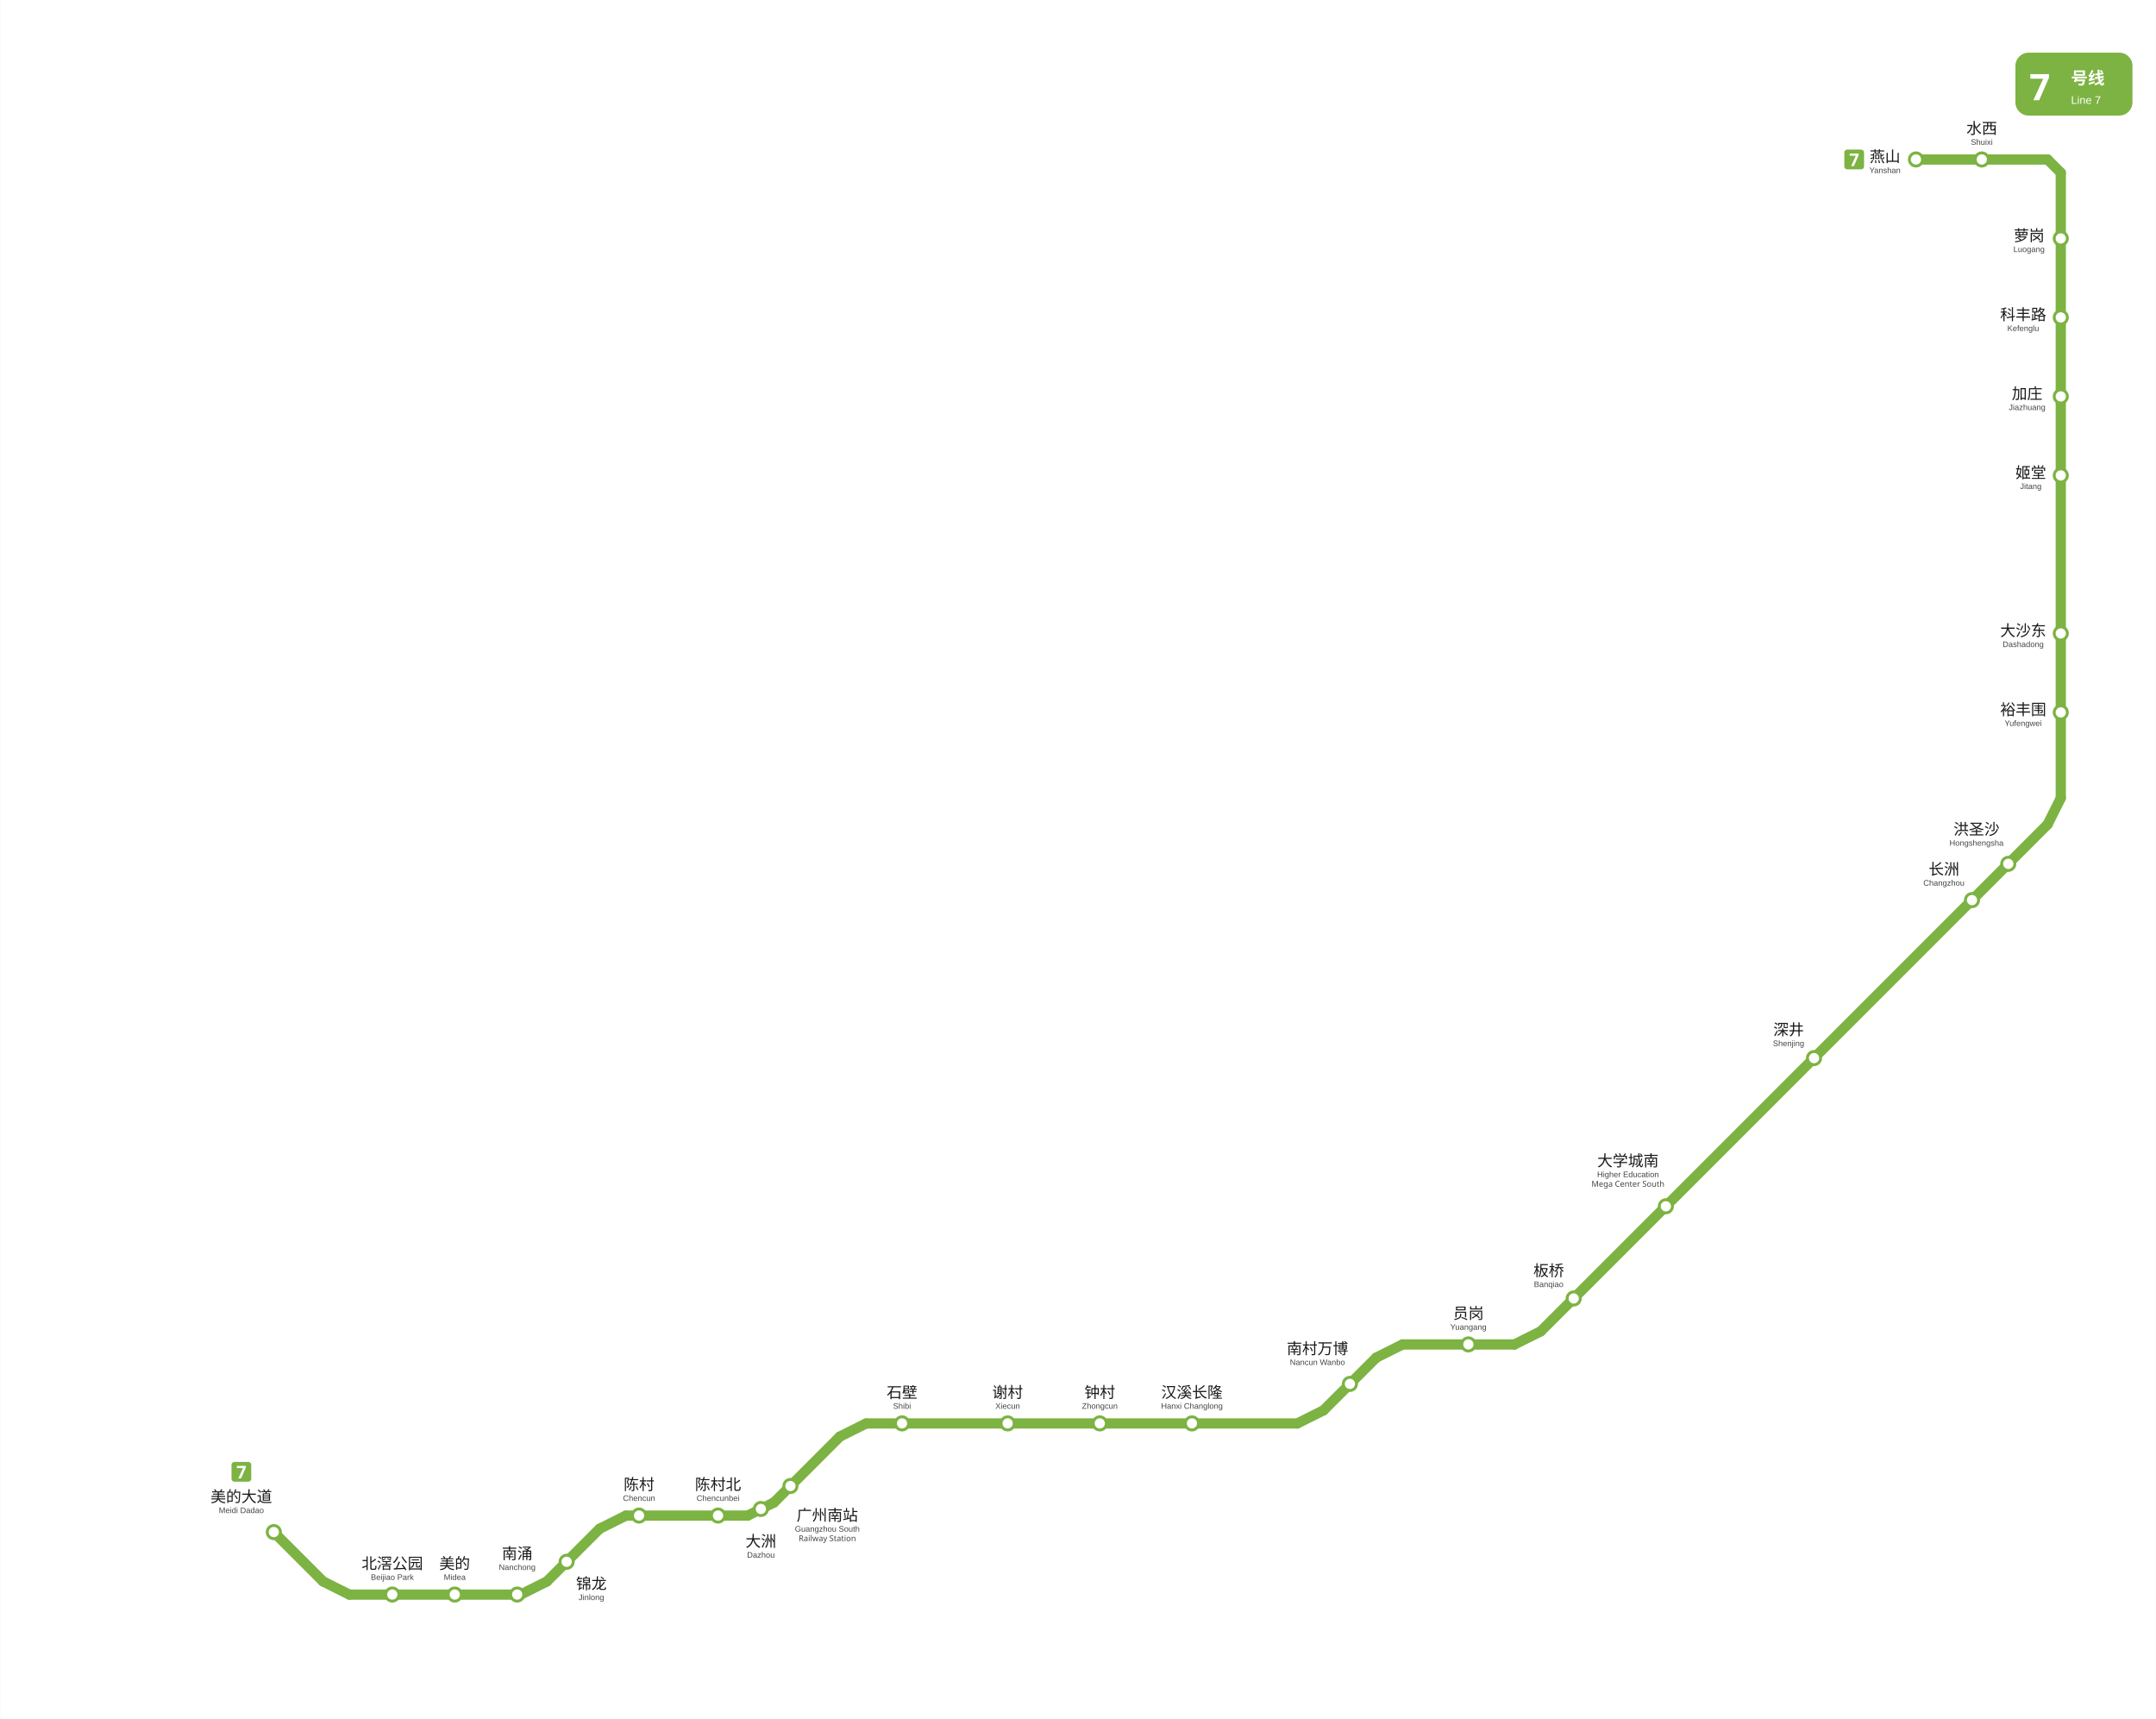
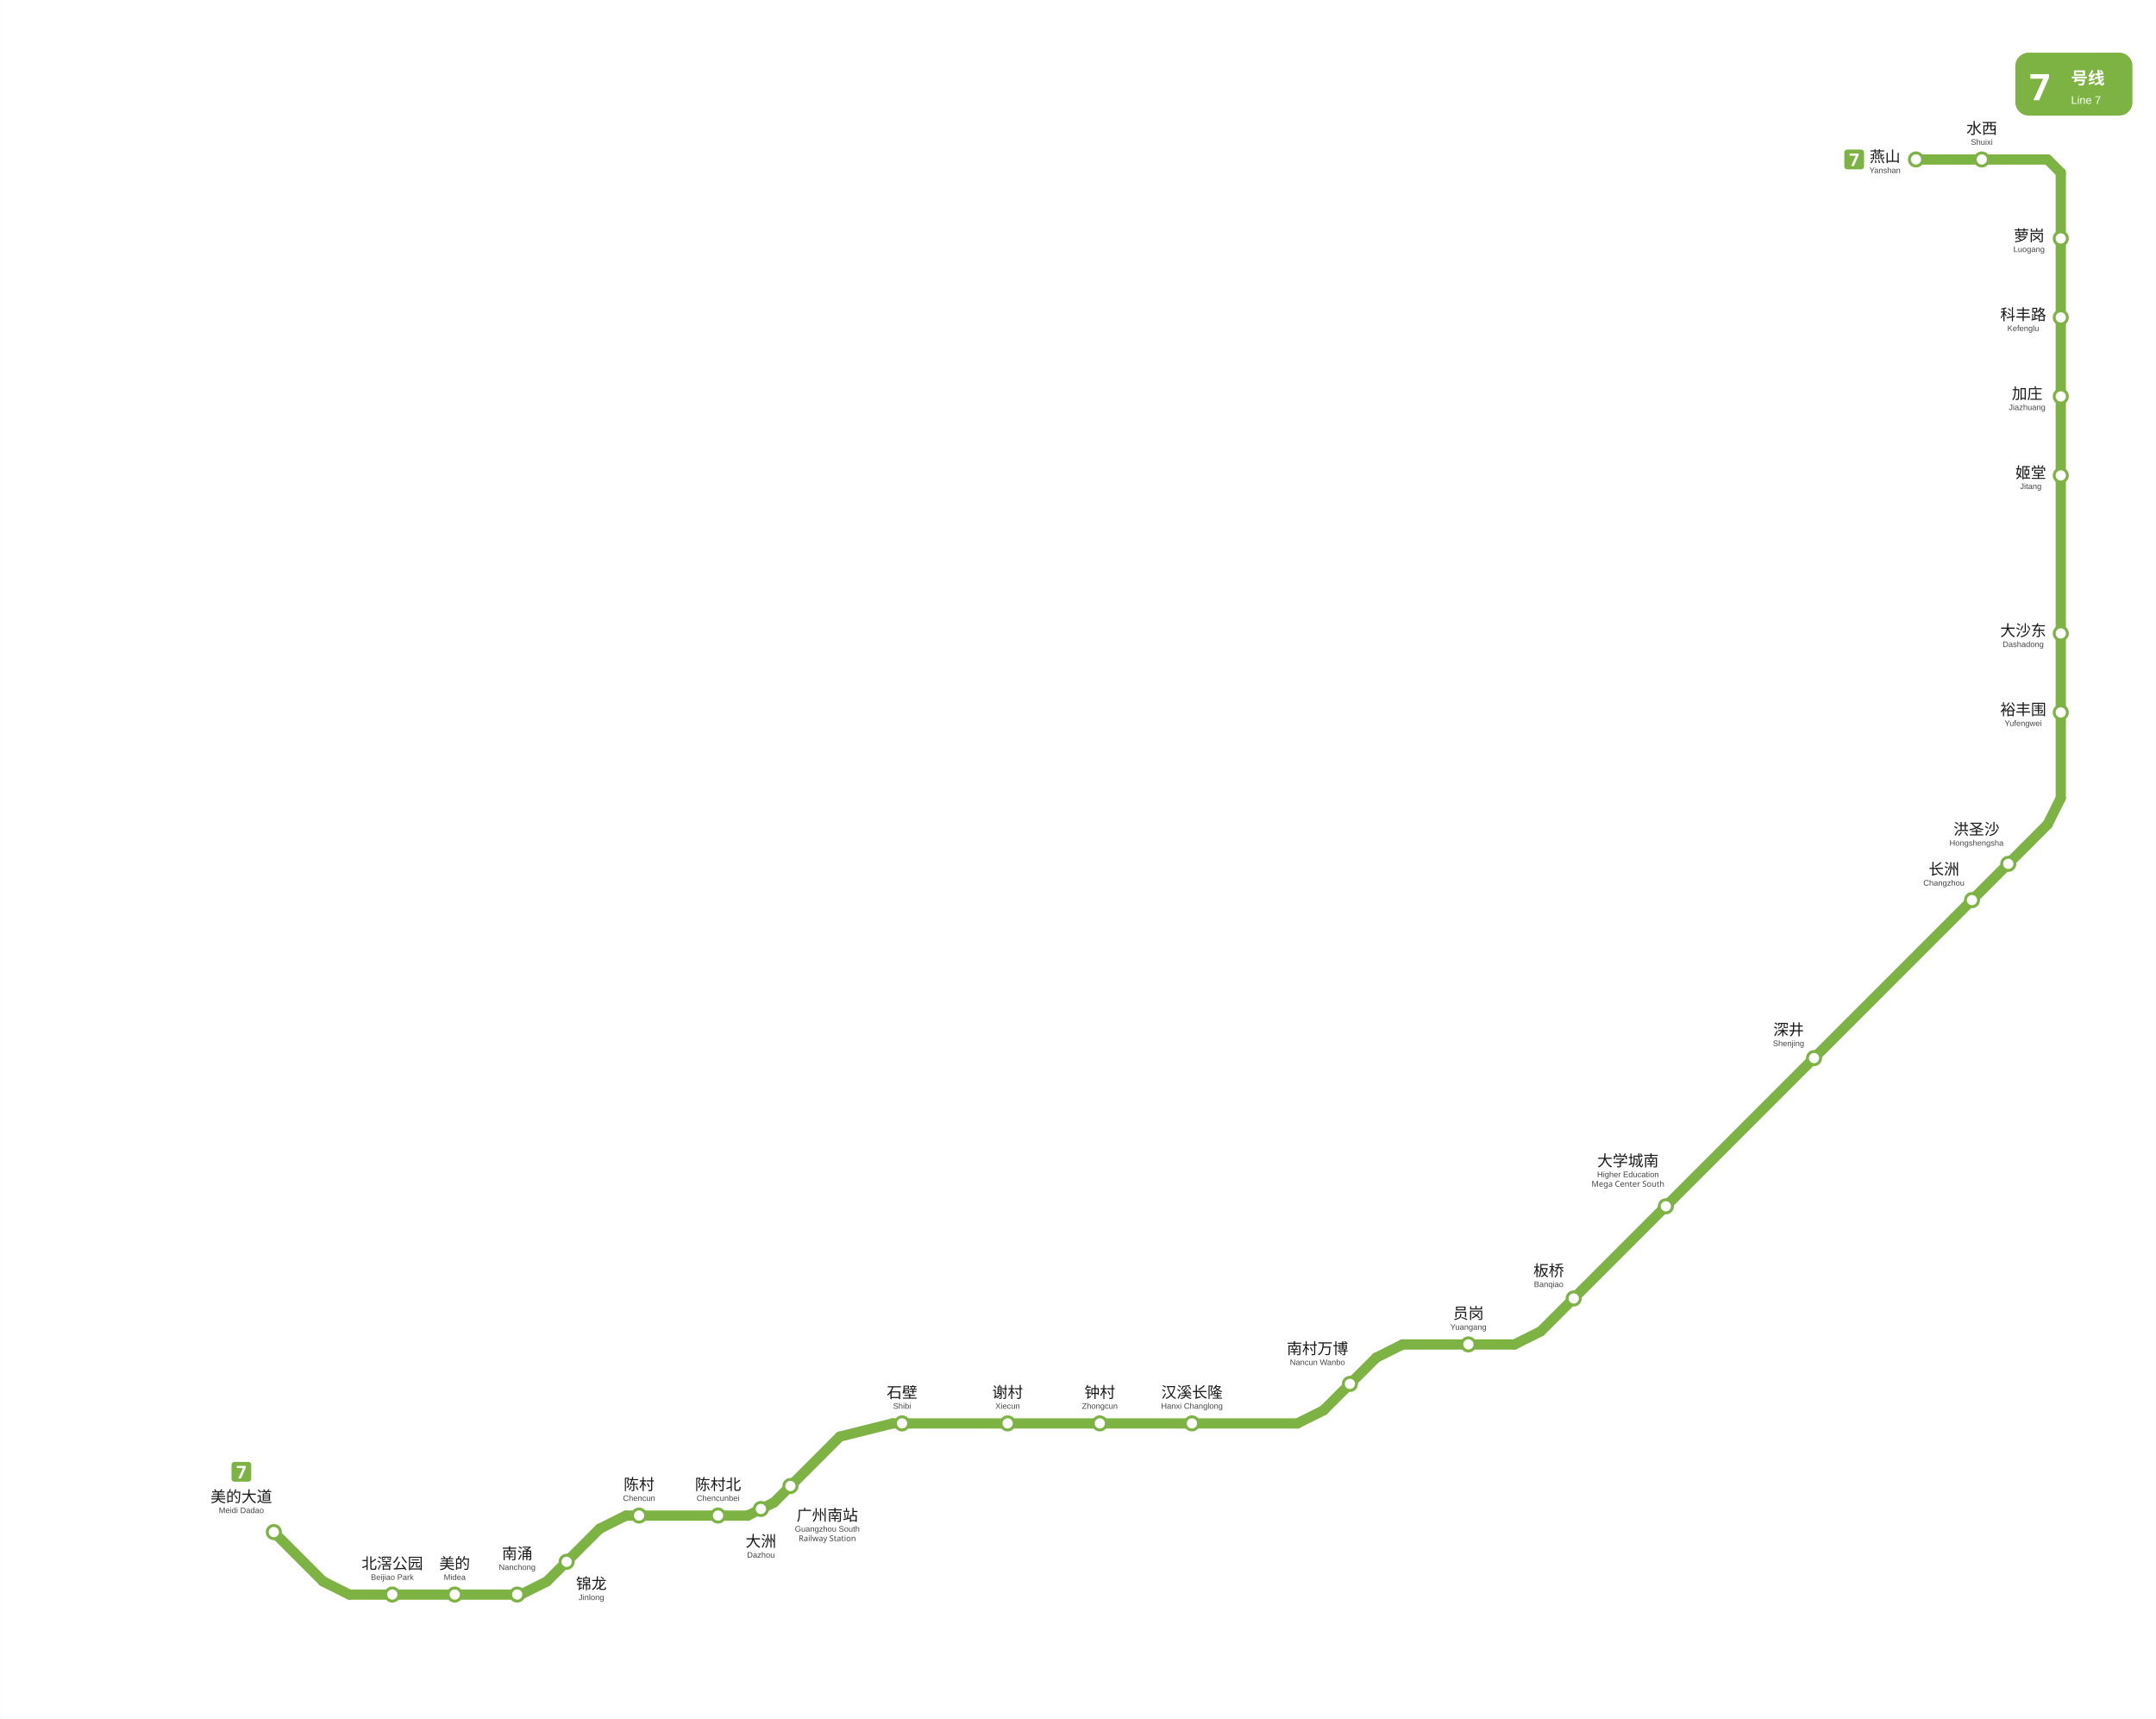
<svg xmlns="http://www.w3.org/2000/svg" viewBox="845.7 577.2 1473.8 1175.0" data-pins="加庄,北滘公园,南村万博,南涌,员岗,大学城南,大沙东,大洲,姬堂,广州南站,板桥,水西,汉溪长隆,洪圣沙,深井,燕山,石壁,科丰路,美的,美的大道,萝岗,裕丰围,谢村,钟村,锦龙,长洲,陈村,陈村北" width="1474" height="1175">
  <rect x="845.717" y="577.2" width="1473.783" height="1175.05" fill="#ffffff" />
  <g id="走廊">
+     <line x1="1032.75" y1="1624.50" x2="1066.50" y2="1658.25" style="fill:none;stroke:#7CB342;stroke-width:7;stroke-linecap:round" />
+     <line x1="1084.50" y1="1667.25" x2="1066.50" y2="1658.25" style="fill:none;stroke:#7CB342;stroke-width:7;stroke-linecap:round" />
+     <line x1="1084.50" y1="1667.25" x2="1201.50" y2="1667.25" style="fill:none;stroke:#7CB342;stroke-width:7;stroke-linecap:round" />
+     <line x1="1201.50" y1="1667.25" x2="1219.50" y2="1658.25" style="fill:none;stroke:#7CB342;stroke-width:7;stroke-linecap:round" />
+     <line x1="1219.50" y1="1658.25" x2="1255.50" y2="1622.25" style="fill:none;stroke:#7CB342;stroke-width:7;stroke-linecap:round" />
+     <line x1="1273.50" y1="1613.25" x2="1255.50" y2="1622.25" style="fill:none;stroke:#7CB342;stroke-width:7;stroke-linecap:round" />
+     <line x1="1273.50" y1="1613.25" x2="1356.75" y2="1613.25" style="fill:none;stroke:#7CB342;stroke-width:7;stroke-linecap:round" />
+     <line x1="1356.75" y1="1613.25" x2="1374.75" y2="1604.25" style="fill:none;stroke:#7CB342;stroke-width:7;stroke-linecap:round" />
+     <line x1="1374.75" y1="1604.25" x2="1419.75" y2="1559.25" style="fill:none;stroke:#7CB342;stroke-width:7;stroke-linecap:round" />
+     <line x1="1455.75" y1="1550.25" x2="1419.75" y2="1559.25" style="fill:none;stroke:#7CB342;stroke-width:7;stroke-linecap:round" />
+     <line x1="1455.75" y1="1550.25" x2="1732.50" y2="1550.25" style="fill:none;stroke:#7CB342;stroke-width:7;stroke-linecap:round" />
+     <line x1="1732.50" y1="1550.25" x2="1750.50" y2="1541.25" style="fill:none;stroke:#7CB342;stroke-width:7;stroke-linecap:round" />
+     <line x1="1750.50" y1="1541.25" x2="1786.50" y2="1505.25" style="fill:none;stroke:#7CB342;stroke-width:7;stroke-linecap:round" />
+     <line x1="1804.50" y1="1496.25" x2="1786.50" y2="1505.25" style="fill:none;stroke:#7CB342;stroke-width:7;stroke-linecap:round" />
+     <line x1="1804.50" y1="1496.25" x2="1881.00" y2="1496.25" style="fill:none;stroke:#7CB342;stroke-width:7;stroke-linecap:round" />
+     <line x1="1881.00" y1="1496.25" x2="1899.00" y2="1487.25" style="fill:none;stroke:#7CB342;stroke-width:7;stroke-linecap:round" />
+     <line x1="1899.00" y1="1487.25" x2="2245.50" y2="1140.75" style="fill:none;stroke:#7CB342;stroke-width:7;stroke-linecap:round" />
    <line x1="2245.50" y1="686.25" x2="2155.50" y2="686.25" style="fill:none;stroke:#7CB342;stroke-width:7;stroke-linecap:round" />
+     <line x1="2254.50" y1="695.25" x2="2245.50" y2="686.25" style="fill:none;stroke:#7CB342;stroke-width:7;stroke-linecap:round" />
+     <line x1="2254.50" y1="1122.75" x2="2245.50" y2="1140.75" style="fill:none;stroke:#7CB342;stroke-width:7;stroke-linecap:round" />
    <line x1="2254.50" y1="1122.75" x2="2254.50" y2="695.25" style="fill:none;stroke:#7CB342;stroke-width:7;stroke-linecap:round" />
-     <line x1="1899.00" y1="1487.25" x2="2245.50" y2="1140.75" style="fill:none;stroke:#7CB342;stroke-width:7;stroke-linecap:round" />
-     <line x1="1437.75" y1="1550.25" x2="1732.50" y2="1550.25" style="fill:none;stroke:#7CB342;stroke-width:7;stroke-linecap:round" />
-     <line x1="1374.75" y1="1604.25" x2="1419.75" y2="1559.25" style="fill:none;stroke:#7CB342;stroke-width:7;stroke-linecap:round" />
-     <line x1="1032.75" y1="1624.50" x2="1066.50" y2="1658.25" style="fill:none;stroke:#7CB342;stroke-width:7;stroke-linecap:round" />
-     <line x1="1273.50" y1="1613.25" x2="1356.75" y2="1613.25" style="fill:none;stroke:#7CB342;stroke-width:7;stroke-linecap:round" />
-     <line x1="1750.50" y1="1541.25" x2="1786.50" y2="1505.25" style="fill:none;stroke:#7CB342;stroke-width:7;stroke-linecap:round" />
-     <line x1="1804.50" y1="1496.25" x2="1881.00" y2="1496.25" style="fill:none;stroke:#7CB342;stroke-width:7;stroke-linecap:round" />
-     <line x1="1219.50" y1="1658.25" x2="1255.50" y2="1622.25" style="fill:none;stroke:#7CB342;stroke-width:7;stroke-linecap:round" />
-     <line x1="1084.50" y1="1667.25" x2="1201.50" y2="1667.25" style="fill:none;stroke:#7CB342;stroke-width:7;stroke-linecap:round" />
-     <line x1="2254.50" y1="695.25" x2="2245.50" y2="686.25" style="fill:none;stroke:#7CB342;stroke-width:7;stroke-linecap:round" />
-     <line x1="1437.75" y1="1550.25" x2="1419.75" y2="1559.25" style="fill:none;stroke:#7CB342;stroke-width:7;stroke-linecap:round" />
-     <line x1="1732.50" y1="1550.25" x2="1750.50" y2="1541.25" style="fill:none;stroke:#7CB342;stroke-width:7;stroke-linecap:round" />
-     <line x1="2254.50" y1="1122.75" x2="2245.50" y2="1140.75" style="fill:none;stroke:#7CB342;stroke-width:7;stroke-linecap:round" />
-     <line x1="1084.50" y1="1667.25" x2="1066.50" y2="1658.25" style="fill:none;stroke:#7CB342;stroke-width:7;stroke-linecap:round" />
-     <line x1="1356.75" y1="1613.25" x2="1374.75" y2="1604.25" style="fill:none;stroke:#7CB342;stroke-width:7;stroke-linecap:round" />
-     <line x1="1804.50" y1="1496.25" x2="1786.50" y2="1505.25" style="fill:none;stroke:#7CB342;stroke-width:7;stroke-linecap:round" />
-     <line x1="1881.00" y1="1496.25" x2="1899.00" y2="1487.25" style="fill:none;stroke:#7CB342;stroke-width:7;stroke-linecap:round" />
-     <line x1="1273.50" y1="1613.25" x2="1255.50" y2="1622.25" style="fill:none;stroke:#7CB342;stroke-width:7;stroke-linecap:round" />
-     <line x1="1201.50" y1="1667.25" x2="1219.50" y2="1658.25" style="fill:none;stroke:#7CB342;stroke-width:7;stroke-linecap:round" />
  </g>
  <g id="站圆">
    <circle cx="1032.8" cy="1624.5" r="4.5" data-nm="美的大道" style="fill:#FFFFFF;stroke:#7CB342;stroke-width:2" />
    <circle cx="1113.8" cy="1667.2" r="4.5" data-nm="北滘公园" style="fill:#FFFFFF;stroke:#7CB342;stroke-width:2" />
    <circle cx="1156.5" cy="1667.2" r="4.5" data-nm="美的" style="fill:#FFFFFF;stroke:#7CB342;stroke-width:2" />
    <circle cx="1199.2" cy="1667.2" r="4.5" data-nm="南涌" style="fill:#FFFFFF;stroke:#7CB342;stroke-width:2" />
    <circle cx="1233.0" cy="1644.8" r="4.5" data-nm="锦龙" style="fill:#FFFFFF;stroke:#7CB342;stroke-width:2" />
    <circle cx="1282.5" cy="1613.2" r="4.5" data-nm="陈村" style="fill:#FFFFFF;stroke:#7CB342;stroke-width:2" />
    <circle cx="1336.5" cy="1613.2" r="4.5" data-nm="陈村北" style="fill:#FFFFFF;stroke:#7CB342;stroke-width:2" />
    <circle cx="1365.8" cy="1608.7" r="4.5" data-nm="大洲" style="fill:#FFFFFF;stroke:#7CB342;stroke-width:2" />
    <circle cx="1386.0" cy="1593.0" r="4.5" data-nm="广州南站" style="fill:#FFFFFF;stroke:#7CB342;stroke-width:2" />
    <circle cx="1462.3" cy="1550.2" r="4.5" data-nm="石壁" style="fill:#FFFFFF;stroke:#7CB342;stroke-width:2" />
    <circle cx="1534.5" cy="1550.2" r="4.5" data-nm="谢村" style="fill:#FFFFFF;stroke:#7CB342;stroke-width:2" />
    <circle cx="1597.5" cy="1550.2" r="4.5" data-nm="钟村" style="fill:#FFFFFF;stroke:#7CB342;stroke-width:2" />
    <circle cx="1660.5" cy="1550.2" r="4.5" data-nm="汉溪长隆" style="fill:#FFFFFF;stroke:#7CB342;stroke-width:2" />
    <circle cx="1768.5" cy="1523.2" r="4.5" data-nm="南村万博" style="fill:#FFFFFF;stroke:#7CB342;stroke-width:2" />
    <circle cx="1849.5" cy="1496.2" r="4.5" data-nm="员岗" style="fill:#FFFFFF;stroke:#7CB342;stroke-width:2" />
    <circle cx="1921.5" cy="1464.8" r="4.5" data-nm="板桥" style="fill:#FFFFFF;stroke:#7CB342;stroke-width:2" />
    <circle cx="1984.5" cy="1401.8" r="4.5" data-nm="大学城南" style="fill:#FFFFFF;stroke:#7CB342;stroke-width:2" />
    <circle cx="2085.8" cy="1300.5" r="4.5" data-nm="深井" style="fill:#FFFFFF;stroke:#7CB342;stroke-width:2" />
    <circle cx="2193.8" cy="1192.5" r="4.5" data-nm="长洲" style="fill:#FFFFFF;stroke:#7CB342;stroke-width:2" />
    <circle cx="2218.6" cy="1167.7" r="4.5" data-nm="洪圣沙" style="fill:#FFFFFF;stroke:#7CB342;stroke-width:2" />
    <circle cx="2254.5" cy="1064.2" r="4.5" data-nm="裕丰围" style="fill:#FFFFFF;stroke:#7CB342;stroke-width:2" />
    <circle cx="2254.5" cy="1010.2" r="4.5" data-nm="大沙东" style="fill:#FFFFFF;stroke:#7CB342;stroke-width:2" />
    <circle cx="2254.5" cy="902.2" r="4.5" data-nm="姬堂" style="fill:#FFFFFF;stroke:#7CB342;stroke-width:2" />
    <circle cx="2254.5" cy="848.2" r="4.5" data-nm="加庄" style="fill:#FFFFFF;stroke:#7CB342;stroke-width:2" />
    <circle cx="2254.5" cy="794.2" r="4.5" data-nm="科丰路" style="fill:#FFFFFF;stroke:#7CB342;stroke-width:2" />
    <circle cx="2254.5" cy="740.2" r="4.5" data-nm="萝岗" style="fill:#FFFFFF;stroke:#7CB342;stroke-width:2" />
    <circle cx="2200.5" cy="686.2" r="4.5" data-nm="水西" style="fill:#FFFFFF;stroke:#7CB342;stroke-width:2" />
    <circle cx="2155.5" cy="686.2" r="4.5" data-nm="燕山" style="fill:#FFFFFF;stroke:#7CB342;stroke-width:2" />
  </g>
  <g id="线路徽标">
    <g data-badge="header" transform="translate(2223.5 613.2)" data-ink="#FFFFFF" data-box="2223.5,613.2,2303.5,656.2" data-chip="2223.5,613.2,2303.5,656.2">
      <rect x="0" y="0" width="80.0" height="43.0" rx="9.0" fill="#7CB342" />
      <text x="9.5" y="32.5" font-family="'Microsoft YaHei', sans-serif" font-size="25" font-weight="bold" fill="#FFFFFF">7</text>
      <text x="38.0" y="21.5" font-family="'Microsoft YaHei', sans-serif" font-size="11.5" font-weight="600" fill="#FFFFFF">号线</text>
      <text x="38.0" y="35.0" font-family="Arial, sans-serif" font-size="7.5" fill="#FFFFFF">Line 7</text>
    </g>
    <g data-badge="chip" transform="translate(1003.88 1576.55)" data-box="1003.9,1576.6,1017.4,1590.0">
      <path d="M11.54 13.49h-9.59c-1.07 0 -1.95 -0.88 -1.95 -1.95v-9.59c0 -1.07 0.88 -1.95 1.95 -1.95h9.59c1.07 0 1.95 0.88 1.95 1.95v9.59C13.49 12.61 12.61 13.49 11.54 13.49z" fill="#7CB342" />
      <path d="M4.64 11.24l3.22 -7.04h-4.22v-1.52h6.14v1.14l-3.24 7.43H4.64z" fill="#FFFFFF" />
    </g>
    <g data-badge="chip" transform="translate(2106.52 679.455)" data-box="2106.5,679.5,2120.0,692.9">
      <path d="M11.54 13.49h-9.59c-1.07 0 -1.95 -0.88 -1.95 -1.95v-9.59c0 -1.07 0.88 -1.95 1.95 -1.95h9.59c1.07 0 1.95 0.88 1.95 1.95v9.59C13.49 12.61 12.61 13.49 11.54 13.49z" fill="#7CB342" />
      <path d="M4.64 11.24l3.22 -7.04h-4.22v-1.52h6.14v1.14l-3.24 7.43H4.64z" fill="#FFFFFF" />
    </g>
  </g>
  <g id="站名标注" font-family="'Microsoft YaHei', 'PingFang SC', sans-serif">
    <text x="1010.6" y="1604.0" text-anchor="middle" font-size="10.5" font-weight="500" fill="#1a1a1a">美的大道</text>
    <text x="1010.6" y="1611.5" text-anchor="middle" font-size="5.5" font-family="Arial, sans-serif" fill="#444444">Meidi Dadao</text>
    <text x="1113.8" y="1649.7" text-anchor="middle" font-size="10.5" font-weight="500" fill="#1a1a1a">北滘公园</text>
    <text x="1113.8" y="1657.2" text-anchor="middle" font-size="5.5" font-family="Arial, sans-serif" fill="#444444">Beijiao Park</text>
    <text x="1156.5" y="1649.7" text-anchor="middle" font-size="10.5" font-weight="500" fill="#1a1a1a">美的</text>
    <text x="1156.5" y="1657.2" text-anchor="middle" font-size="5.5" font-family="Arial, sans-serif" fill="#444444">Midea</text>
    <text x="1282.5" y="1595.7" text-anchor="middle" font-size="10.5" font-weight="500" fill="#1a1a1a">陈村</text>
    <text x="1282.5" y="1603.2" text-anchor="middle" font-size="5.5" font-family="Arial, sans-serif" fill="#444444">Chencun</text>
    <text x="1336.5" y="1595.7" text-anchor="middle" font-size="10.5" font-weight="500" fill="#1a1a1a">陈村北</text>
    <text x="1336.5" y="1603.2" text-anchor="middle" font-size="5.5" font-family="Arial, sans-serif" fill="#444444">Chencunbei</text>
    <text x="1462.3" y="1532.8" text-anchor="middle" font-size="10.5" font-weight="500" fill="#1a1a1a">石壁</text>
    <text x="1462.3" y="1540.2" text-anchor="middle" font-size="5.5" font-family="Arial, sans-serif" fill="#444444">Shibi</text>
    <text x="1534.5" y="1532.7" text-anchor="middle" font-size="10.5" font-weight="500" fill="#1a1a1a">谢村</text>
    <text x="1534.5" y="1540.2" text-anchor="middle" font-size="5.5" font-family="Arial, sans-serif" fill="#444444">Xiecun</text>
    <text x="1597.5" y="1532.7" text-anchor="middle" font-size="10.5" font-weight="500" fill="#1a1a1a">钟村</text>
    <text x="1597.5" y="1540.2" text-anchor="middle" font-size="5.5" font-family="Arial, sans-serif" fill="#444444">Zhongcun</text>
    <text x="1660.5" y="1532.7" text-anchor="middle" font-size="10.5" font-weight="500" fill="#1a1a1a">汉溪长隆</text>
    <text x="1660.5" y="1540.2" text-anchor="middle" font-size="5.5" font-family="Arial, sans-serif" fill="#444444">Hanxi Changlong</text>
    <text x="1746.3" y="1502.8" text-anchor="middle" font-size="10.5" font-weight="500" fill="#1a1a1a">南村万博</text>
    <text x="1746.3" y="1510.3" text-anchor="middle" font-size="5.5" font-family="Arial, sans-serif" fill="#444444">Nancun Wanbo</text>
    <text x="1849.5" y="1478.7" text-anchor="middle" font-size="10.5" font-weight="500" fill="#1a1a1a">员岗</text>
    <text x="1849.5" y="1486.2" text-anchor="middle" font-size="5.5" font-family="Arial, sans-serif" fill="#444444">Yuangang</text>
    <text x="1904.4" y="1449.5" text-anchor="middle" font-size="10.5" font-weight="500" fill="#1a1a1a">板桥</text>
    <text x="1904.4" y="1457.0" text-anchor="middle" font-size="5.5" font-family="Arial, sans-serif" fill="#444444">Banqiao</text>
    <text x="1958.6" y="1374.4" text-anchor="middle" font-size="10.5" font-weight="500" fill="#1a1a1a">大学城南</text>
    <text x="1958.6" y="1381.9" text-anchor="middle" font-size="5.5" font-family="Arial, sans-serif" fill="#444444">Higher Education</text>
    <text x="1958.6" y="1388.4" text-anchor="middle" font-size="5.5" fill="#444444">Mega Center South</text>
    <text x="2068.4" y="1284.8" text-anchor="middle" font-size="10.5" font-weight="500" fill="#1a1a1a">深井</text>
    <text x="2068.4" y="1292.3" text-anchor="middle" font-size="5.5" font-family="Arial, sans-serif" fill="#444444">Shenjing</text>
    <text x="2174.6" y="1175.1" text-anchor="middle" font-size="10.5" font-weight="500" fill="#1a1a1a">长洲</text>
    <text x="2174.6" y="1182.6" text-anchor="middle" font-size="5.5" font-family="Arial, sans-serif" fill="#444444">Changzhou</text>
    <text x="2196.9" y="1147.8" text-anchor="middle" font-size="10.5" font-weight="500" fill="#1a1a1a">洪圣沙</text>
    <text x="2196.9" y="1155.3" text-anchor="middle" font-size="5.5" font-family="Arial, sans-serif" fill="#444444">Hongshengsha</text>
    <text x="2228.8" y="1066.0" text-anchor="middle" font-size="10.5" font-weight="500" fill="#1a1a1a">裕丰围</text>
    <text x="2228.8" y="1073.5" text-anchor="middle" font-size="5.5" font-family="Arial, sans-serif" fill="#444444">Yufengwei</text>
    <text x="2228.8" y="1012.0" text-anchor="middle" font-size="10.5" font-weight="500" fill="#1a1a1a">大沙东</text>
    <text x="2228.8" y="1019.5" text-anchor="middle" font-size="5.5" font-family="Arial, sans-serif" fill="#444444">Dashadong</text>
    <text x="2234.0" y="904.0" text-anchor="middle" font-size="10.5" font-weight="500" fill="#1a1a1a">姬堂</text>
    <text x="2234.0" y="911.5" text-anchor="middle" font-size="5.5" font-family="Arial, sans-serif" fill="#444444">Jitang</text>
    <text x="2231.5" y="850.0" text-anchor="middle" font-size="10.5" font-weight="500" fill="#1a1a1a">加庄</text>
    <text x="2231.5" y="857.5" text-anchor="middle" font-size="5.5" font-family="Arial, sans-serif" fill="#444444">Jiazhuang</text>
    <text x="2228.8" y="796.0" text-anchor="middle" font-size="10.5" font-weight="500" fill="#1a1a1a">科丰路</text>
    <text x="2228.8" y="803.5" text-anchor="middle" font-size="5.5" font-family="Arial, sans-serif" fill="#444444">Kefenglu</text>
    <text x="2232.8" y="742.0" text-anchor="middle" font-size="10.5" font-weight="500" fill="#1a1a1a">萝岗</text>
    <text x="2232.8" y="749.5" text-anchor="middle" font-size="5.5" font-family="Arial, sans-serif" fill="#444444">Luogang</text>
    <text x="2200.5" y="668.7" text-anchor="middle" font-size="10.5" font-weight="500" fill="#1a1a1a">水西</text>
    <text x="2200.5" y="676.2" text-anchor="middle" font-size="5.5" font-family="Arial, sans-serif" fill="#444444">Shuixi</text>
    <text x="2134.3" y="688.0" text-anchor="middle" font-size="10.5" font-weight="500" fill="#1a1a1a">燕山</text>
    <text x="2134.3" y="695.5" text-anchor="middle" font-size="5.5" font-family="Arial, sans-serif" fill="#444444">Yanshan</text>
    <text x="1199.2" y="1642.9" text-anchor="middle" font-size="10.5" font-weight="500" fill="#1a1a1a">南涌</text>
    <text x="1199.2" y="1650.4" text-anchor="middle" font-size="5.5" font-family="Arial, sans-serif" fill="#444444">Nanchong</text>
    <text x="1249.9" y="1663.5" text-anchor="middle" font-size="10.5" font-weight="500" fill="#1a1a1a">锦龙</text>
    <text x="1249.9" y="1671.0" text-anchor="middle" font-size="5.5" font-family="Arial, sans-serif" fill="#444444">Jinlong</text>
    <text x="1365.8" y="1634.5" text-anchor="middle" font-size="10.5" font-weight="500" fill="#1a1a1a">大洲</text>
    <text x="1365.8" y="1642.0" text-anchor="middle" font-size="5.5" font-family="Arial, sans-serif" fill="#444444">Dazhou</text>
    <text x="1411.2" y="1616.7" text-anchor="middle" font-size="10.5" font-weight="500" fill="#1a1a1a">广州南站</text>
    <text x="1411.2" y="1624.2" text-anchor="middle" font-size="5.5" font-family="Arial, sans-serif" fill="#444444">Guangzhou South</text>
    <text x="1411.2" y="1630.7" text-anchor="middle" font-size="5.5" fill="#444444">Railway Station</text>
  </g>
</svg>
